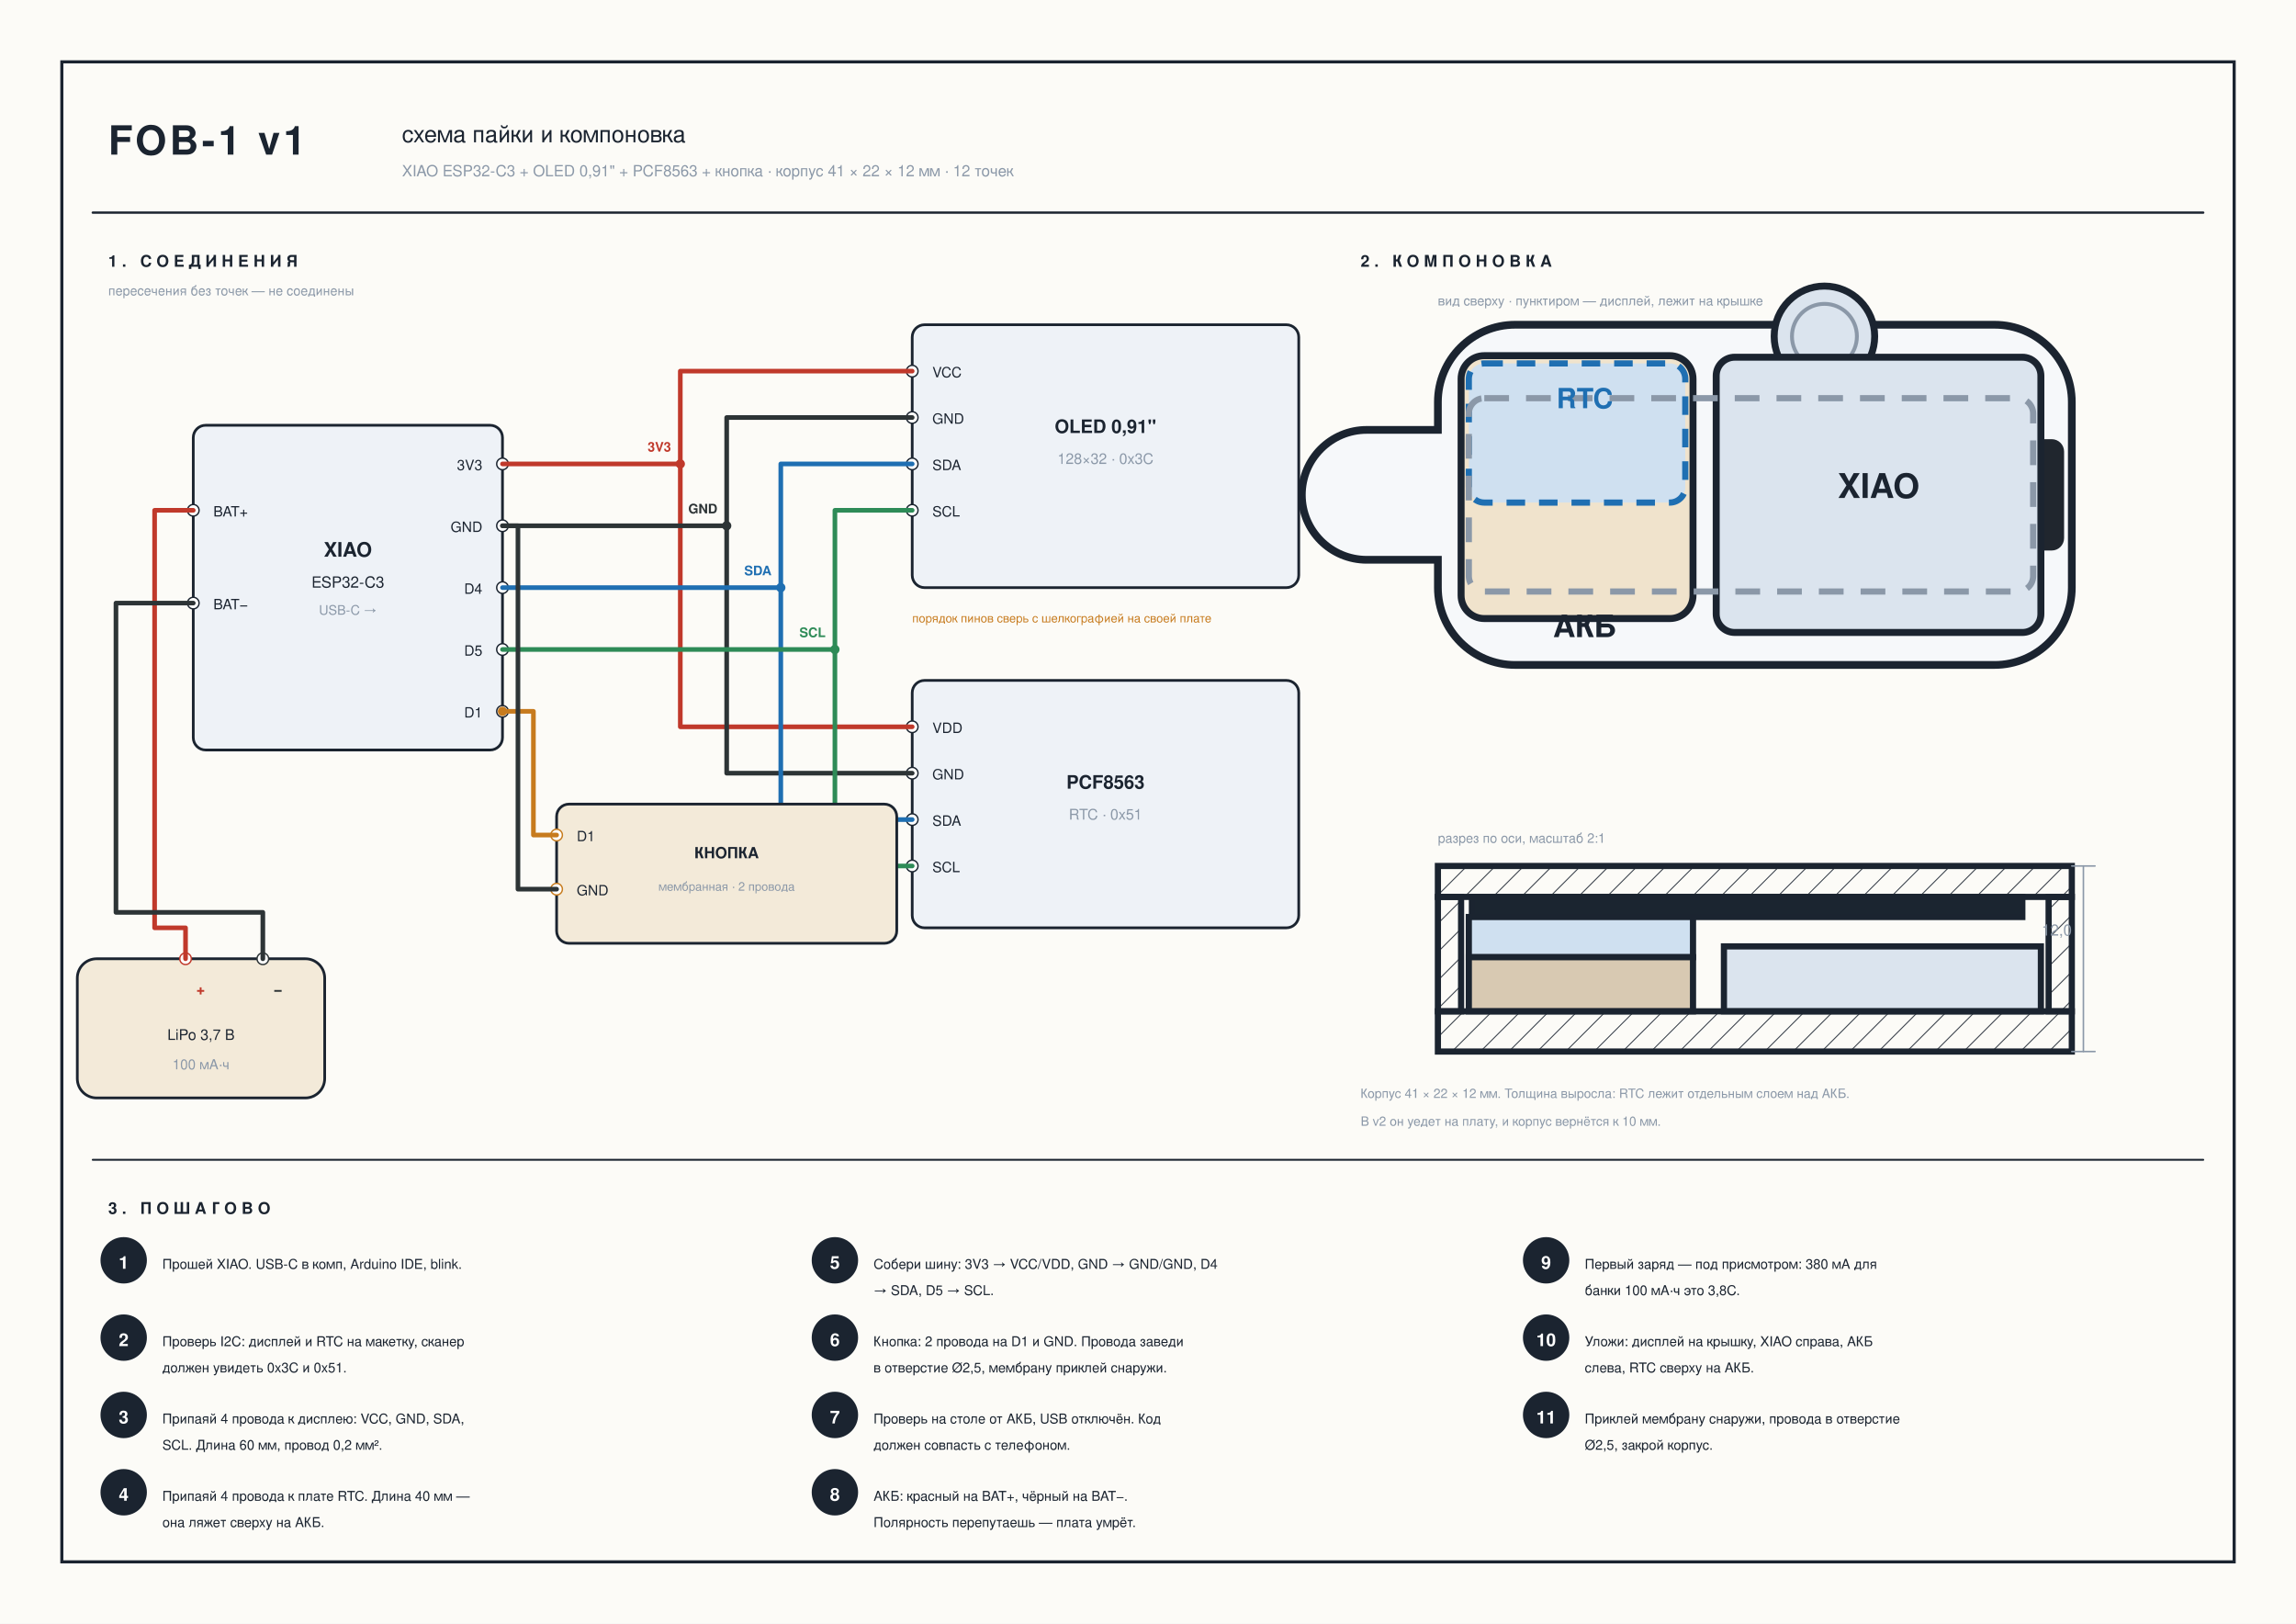
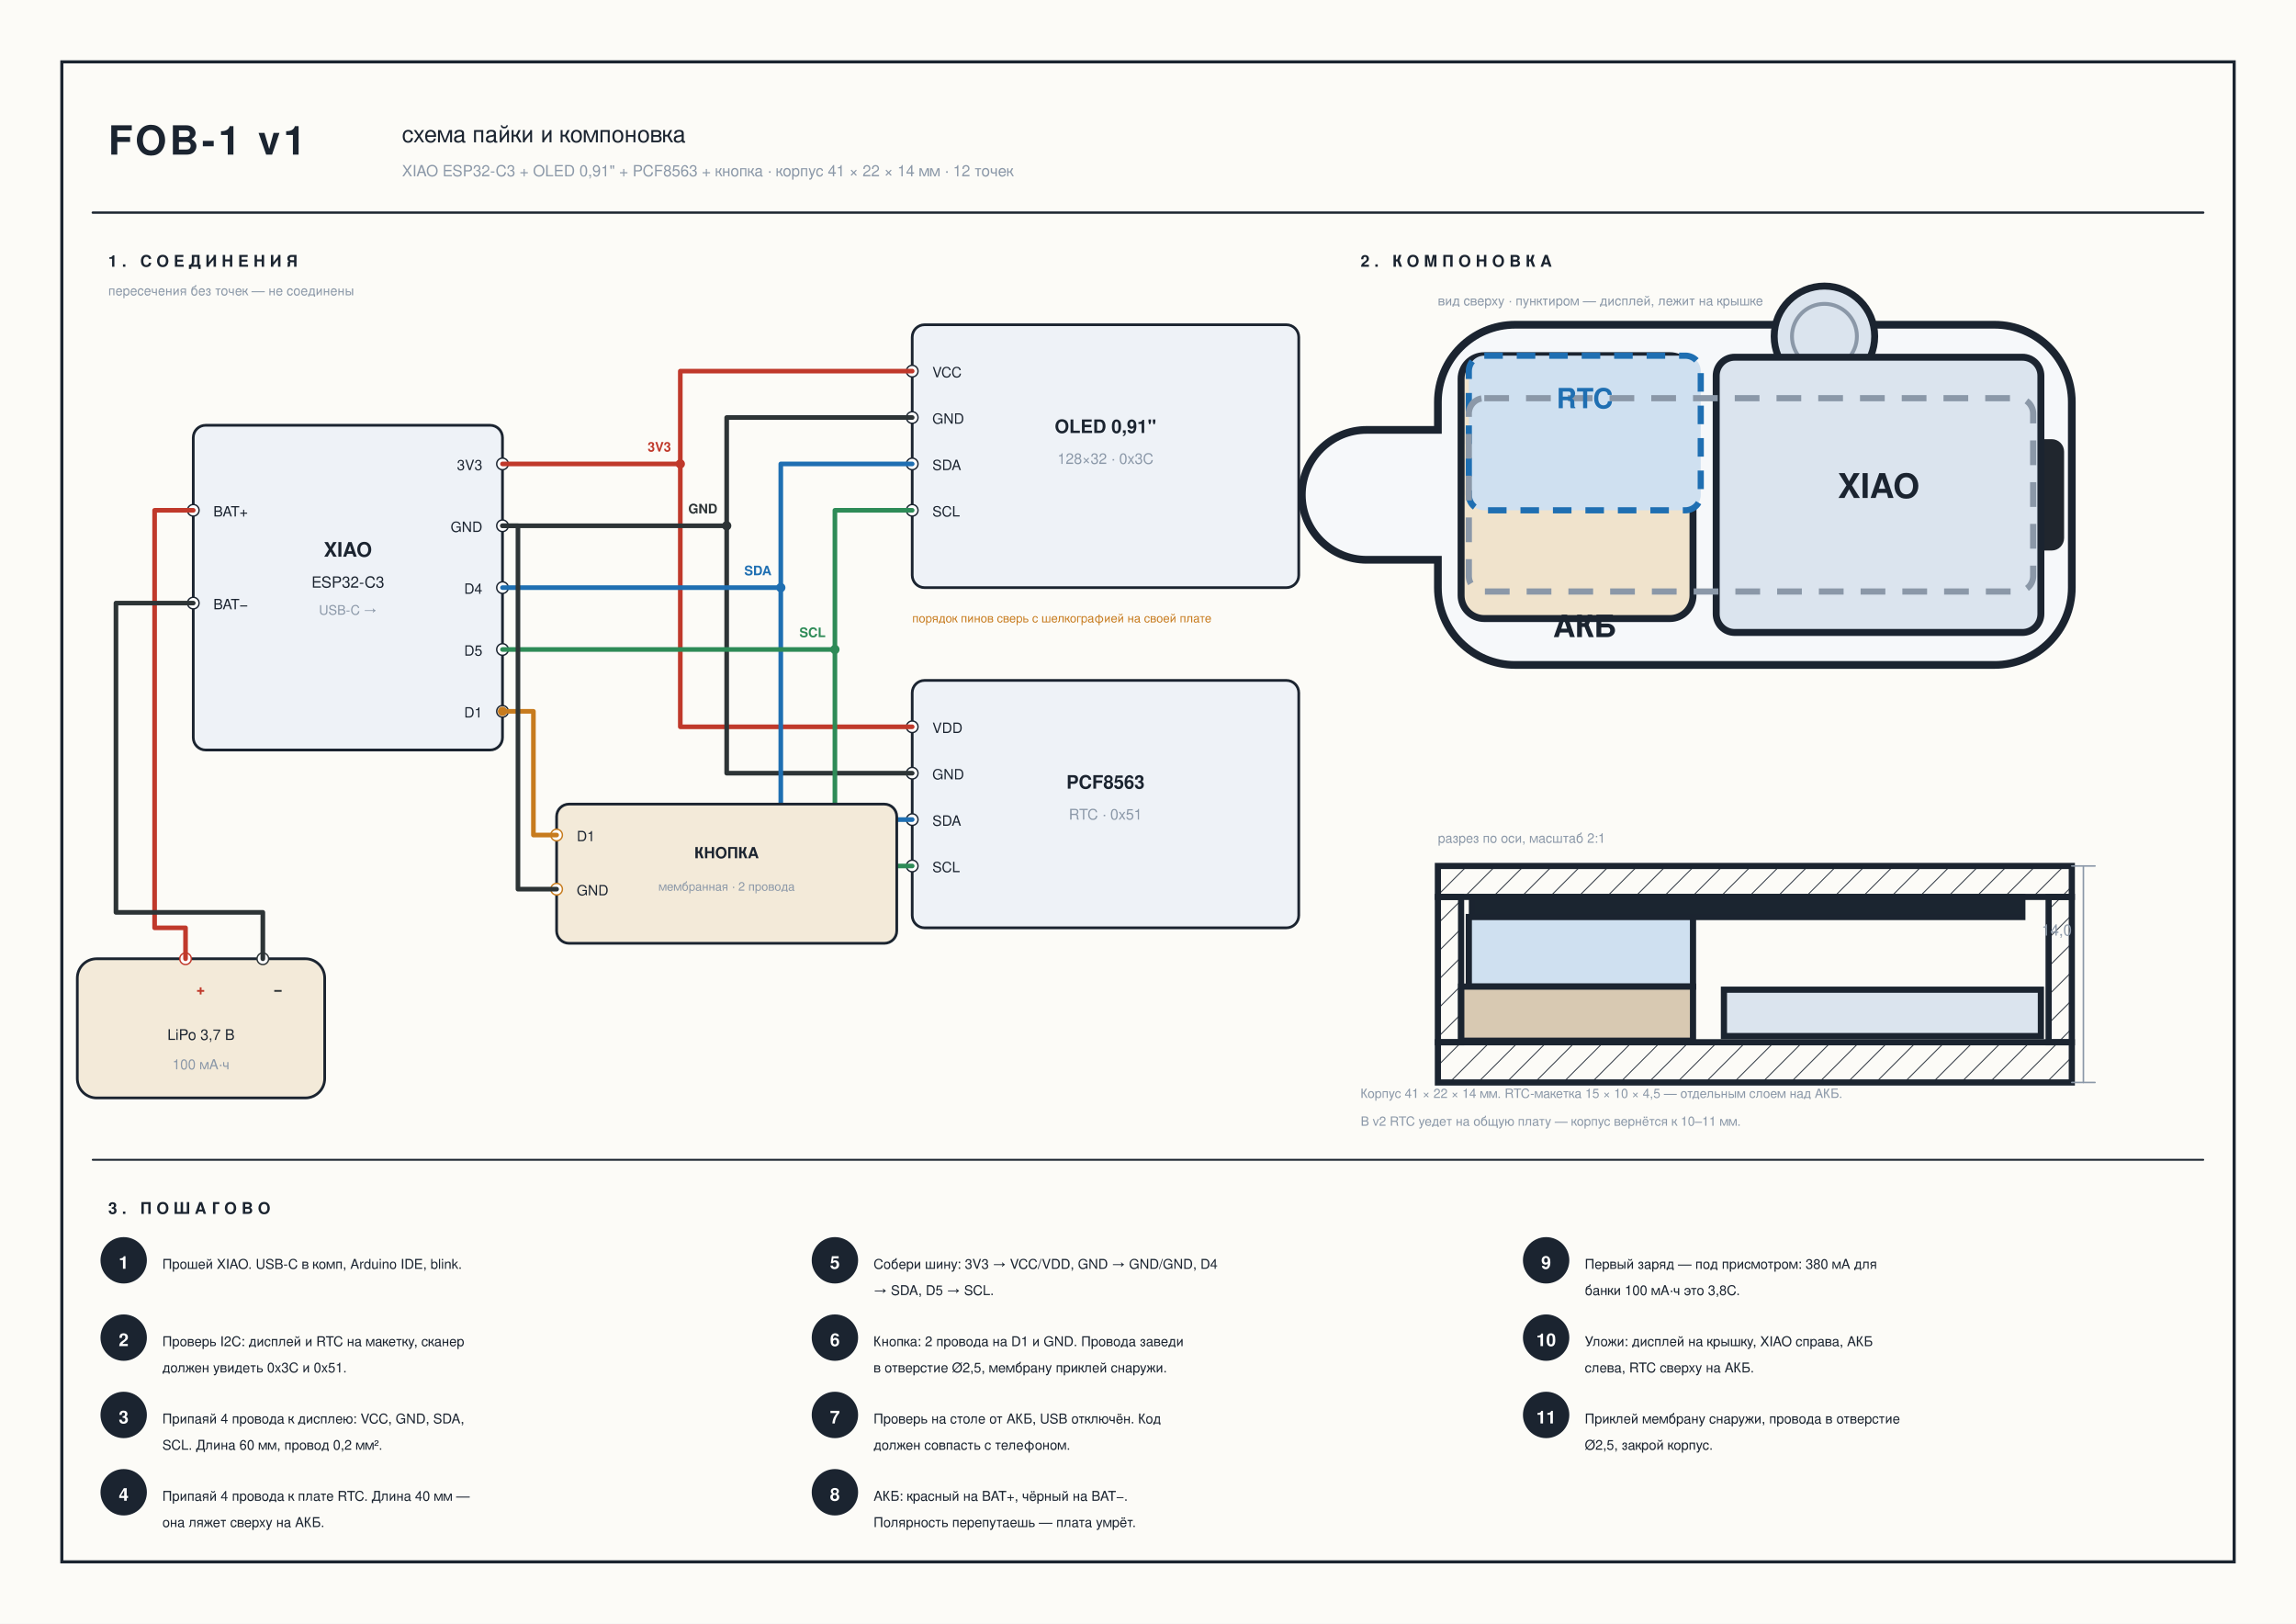
<svg xmlns="http://www.w3.org/2000/svg" width="297mm" height="210mm" viewBox="0 0 297 210">
  <defs>
    <pattern id="h" width="1.3" height="1.3" patternUnits="userSpaceOnUse" patternTransform="rotate(45)">
      <line x1="0" y1="0" x2="0" y2="1.3" stroke="#1b2430" stroke-width="0.1" />
    </pattern>
  </defs>
  <rect width="297" height="210" fill="#fcfbf7" />
  <rect x="8" y="8" width="281" height="194" fill="none" stroke="#1b2430" stroke-width="0.4" />
  <text x="14" y="20" font-family="Helvetica" font-size="5.2" fill="#1b2430" text-anchor="start" font-weight="bold" letter-spacing="0.4">FOB-1 v1</text>
  <text x="52" y="18.4" font-family="Helvetica" font-size="3" fill="#1b2430" text-anchor="start" font-weight="normal">схема пайки и компоновка</text>
-   <text x="52" y="22.8" font-family="Helvetica" font-size="2" fill="#8b98a8" text-anchor="start" font-weight="normal">XIAO ESP32-C3 + OLED 0,91" + PCF8563 + кнопка · корпус 41 × 22 × 12 мм · 12 точек</text>
+   <text x="52" y="22.8" font-family="Helvetica" font-size="2" fill="#8b98a8" text-anchor="start" font-weight="normal">XIAO ESP32-C3 + OLED 0,91" + PCF8563 + кнопка · корпус 41 × 22 × 14 мм · 12 точек</text>
  <line x1="12" y1="27.5" x2="285" y2="27.5" stroke="#1b2430" stroke-width="0.3" stroke-linecap="round" />
  <text x="14" y="34.5" font-family="Helvetica" font-size="2.1" fill="#1b2430" text-anchor="start" font-weight="bold" letter-spacing="0.6">1. СОЕДИНЕНИЯ</text>
  <text x="14" y="38.2" font-family="Helvetica" font-size="1.7" fill="#8b98a8" text-anchor="start" font-weight="normal">пересечения без точек — не соединены</text>
  <path d="M 26.6,55 H 63.4 A 1.6,1.6 0 0 1 65,56.6 V 95.4 A 1.6,1.6 0 0 1 63.4,97 H 26.6 A 1.6,1.6 0 0 1 25,95.4 V 56.6 A 1.6,1.6 0 0 1 26.6,55 Z" fill="#eef2f7" stroke="#1b2430" stroke-width="0.35" />
  <text x="45" y="72" font-family="Helvetica" font-size="2.6" fill="#1b2430" text-anchor="middle" font-weight="bold">XIAO</text>
  <text x="45" y="76" font-family="Helvetica" font-size="2" fill="#1b2430" text-anchor="middle" font-weight="normal">ESP32-C3</text>
  <text x="45" y="79.5" font-family="Helvetica" font-size="1.7" fill="#8b98a8" text-anchor="middle" font-weight="normal">USB-C →</text>
  <circle cx="65" cy="60" r="0.75" fill="#ffffff" stroke="#1b2430" stroke-width="0.18" />
  <text x="62.4" y="60.8" font-family="Helvetica" font-size="1.85" fill="#1b2430" text-anchor="end" font-weight="normal">3V3</text>
  <circle cx="65" cy="68" r="0.75" fill="#ffffff" stroke="#1b2430" stroke-width="0.18" />
  <text x="62.4" y="68.8" font-family="Helvetica" font-size="1.85" fill="#1b2430" text-anchor="end" font-weight="normal">GND</text>
  <circle cx="65" cy="76" r="0.75" fill="#ffffff" stroke="#1b2430" stroke-width="0.18" />
  <text x="62.4" y="76.8" font-family="Helvetica" font-size="1.85" fill="#1b2430" text-anchor="end" font-weight="normal">D4</text>
  <circle cx="65" cy="84" r="0.75" fill="#ffffff" stroke="#1b2430" stroke-width="0.18" />
  <text x="62.4" y="84.8" font-family="Helvetica" font-size="1.85" fill="#1b2430" text-anchor="end" font-weight="normal">D5</text>
  <circle cx="65" cy="92" r="0.75" fill="#ffffff" stroke="#1b2430" stroke-width="0.18" />
  <text x="62.4" y="92.8" font-family="Helvetica" font-size="1.85" fill="#1b2430" text-anchor="end" font-weight="normal">D1</text>
  <circle cx="25" cy="66" r="0.75" fill="#ffffff" stroke="#1b2430" stroke-width="0.18" />
  <text x="27.6" y="66.8" font-family="Helvetica" font-size="1.85" fill="#1b2430" text-anchor="start" font-weight="normal">BAT+</text>
  <circle cx="25" cy="78" r="0.75" fill="#ffffff" stroke="#1b2430" stroke-width="0.18" />
  <text x="27.6" y="78.8" font-family="Helvetica" font-size="1.85" fill="#1b2430" text-anchor="start" font-weight="normal">BAT−</text>
  <path d="M 119.6,42 H 166.4 A 1.6,1.6 0 0 1 168,43.6 V 74.4 A 1.6,1.6 0 0 1 166.4,76 H 119.6 A 1.6,1.6 0 0 1 118,74.4 V 43.6 A 1.6,1.6 0 0 1 119.6,42 Z" fill="#eef2f7" stroke="#1b2430" stroke-width="0.35" />
  <text x="143" y="56" font-family="Helvetica" font-size="2.4" fill="#1b2430" text-anchor="middle" font-weight="bold">OLED 0,91"</text>
  <text x="143" y="60" font-family="Helvetica" font-size="1.9" fill="#8b98a8" text-anchor="middle" font-weight="normal">128×32 · 0x3C</text>
  <circle cx="118" cy="48" r="0.75" fill="#ffffff" stroke="#1b2430" stroke-width="0.18" />
  <text x="120.6" y="48.8" font-family="Helvetica" font-size="1.85" fill="#1b2430" text-anchor="start" font-weight="normal">VCC</text>
  <circle cx="118" cy="54" r="0.75" fill="#ffffff" stroke="#1b2430" stroke-width="0.18" />
  <text x="120.6" y="54.8" font-family="Helvetica" font-size="1.85" fill="#1b2430" text-anchor="start" font-weight="normal">GND</text>
  <circle cx="118" cy="60" r="0.75" fill="#ffffff" stroke="#1b2430" stroke-width="0.18" />
  <text x="120.6" y="60.8" font-family="Helvetica" font-size="1.85" fill="#1b2430" text-anchor="start" font-weight="normal">SDA</text>
  <circle cx="118" cy="66" r="0.75" fill="#ffffff" stroke="#1b2430" stroke-width="0.18" />
  <text x="120.6" y="66.8" font-family="Helvetica" font-size="1.85" fill="#1b2430" text-anchor="start" font-weight="normal">SCL</text>
  <text x="118" y="80.5" font-family="Helvetica" font-size="1.55" fill="#c77b1e" text-anchor="start" font-weight="normal">порядок пинов сверь с шелкографией на своей плате</text>
  <path d="M 119.6,88 H 166.4 A 1.6,1.6 0 0 1 168,89.6 V 118.4 A 1.6,1.6 0 0 1 166.4,120 H 119.6 A 1.6,1.6 0 0 1 118,118.4 V 89.6 A 1.6,1.6 0 0 1 119.6,88 Z" fill="#eef2f7" stroke="#1b2430" stroke-width="0.35" />
  <text x="143" y="102" font-family="Helvetica" font-size="2.4" fill="#1b2430" text-anchor="middle" font-weight="bold">PCF8563</text>
  <text x="143" y="106" font-family="Helvetica" font-size="1.9" fill="#8b98a8" text-anchor="middle" font-weight="normal">RTC · 0x51</text>
  <circle cx="118" cy="94" r="0.75" fill="#ffffff" stroke="#1b2430" stroke-width="0.18" />
  <text x="120.6" y="94.8" font-family="Helvetica" font-size="1.85" fill="#1b2430" text-anchor="start" font-weight="normal">VDD</text>
  <circle cx="118" cy="100" r="0.75" fill="#ffffff" stroke="#1b2430" stroke-width="0.18" />
  <text x="120.6" y="100.8" font-family="Helvetica" font-size="1.85" fill="#1b2430" text-anchor="start" font-weight="normal">GND</text>
  <circle cx="118" cy="106" r="0.75" fill="#ffffff" stroke="#1b2430" stroke-width="0.18" />
  <text x="120.6" y="106.8" font-family="Helvetica" font-size="1.85" fill="#1b2430" text-anchor="start" font-weight="normal">SDA</text>
  <circle cx="118" cy="112" r="0.75" fill="#ffffff" stroke="#1b2430" stroke-width="0.18" />
  <text x="120.6" y="112.8" font-family="Helvetica" font-size="1.85" fill="#1b2430" text-anchor="start" font-weight="normal">SCL</text>
  <path d="M 12.5,124 H 39.5 A 2.5,2.5 0 0 1 42,126.5 V 139.5 A 2.5,2.5 0 0 1 39.5,142 H 12.5 A 2.5,2.5 0 0 1 10,139.5 V 126.5 A 2.5,2.5 0 0 1 12.5,124 Z" fill="#f3ead9" stroke="#1b2430" stroke-width="0.35" />
  <text x="26" y="134.5" font-family="Helvetica" font-size="1.9" fill="#1b2430" text-anchor="middle" font-weight="normal">LiPo 3,7 В</text>
  <text x="26" y="138.3" font-family="Helvetica" font-size="1.8" fill="#8b98a8" text-anchor="middle" font-weight="normal">100 мА·ч</text>
  <circle cx="24" cy="124" r="0.75" fill="#ffffff" stroke="#c0392b" stroke-width="0.18" />
  <circle cx="34" cy="124" r="0.75" fill="#ffffff" stroke="#2d3436" stroke-width="0.18" />
  <text x="25.4" y="128.6" font-family="Helvetica" font-size="1.9" fill="#c0392b" text-anchor="start" font-weight="bold">+</text>
  <text x="35.4" y="128.6" font-family="Helvetica" font-size="1.9" fill="#2d3436" text-anchor="start" font-weight="bold">−</text>
  <polyline points="65,60 88,60 88,48 118,48" fill="none" stroke="#c0392b" stroke-width="0.6" stroke-linecap="round" stroke-linejoin="round" />
  <polyline points="88,60 88,94 118,94" fill="none" stroke="#c0392b" stroke-width="0.6" stroke-linecap="round" stroke-linejoin="round" />
  <circle cx="88" cy="60" r="0.6" fill="#c0392b" />
  <text x="86.8" y="58.4" font-family="Helvetica" font-size="1.7" fill="#c0392b" text-anchor="end" font-weight="bold">3V3</text>
  <polyline points="65,68 94,68 94,54 118,54" fill="none" stroke="#2d3436" stroke-width="0.6" stroke-linecap="round" stroke-linejoin="round" />
  <polyline points="94,68 94,100 118,100" fill="none" stroke="#2d3436" stroke-width="0.6" stroke-linecap="round" stroke-linejoin="round" />
  <circle cx="94" cy="68" r="0.6" fill="#2d3436" />
  <text x="92.8" y="66.4" font-family="Helvetica" font-size="1.7" fill="#2d3436" text-anchor="end" font-weight="bold">GND</text>
  <polyline points="65,76 101,76 101,60 118,60" fill="none" stroke="#1f6fb2" stroke-width="0.6" stroke-linecap="round" stroke-linejoin="round" />
  <polyline points="101,76 101,106 118,106" fill="none" stroke="#1f6fb2" stroke-width="0.6" stroke-linecap="round" stroke-linejoin="round" />
  <circle cx="101" cy="76" r="0.6" fill="#1f6fb2" />
  <text x="99.8" y="74.4" font-family="Helvetica" font-size="1.7" fill="#1f6fb2" text-anchor="end" font-weight="bold">SDA</text>
  <polyline points="65,84 108,84 108,66 118,66" fill="none" stroke="#2e8b57" stroke-width="0.6" stroke-linecap="round" stroke-linejoin="round" />
  <polyline points="108,84 108,112 118,112" fill="none" stroke="#2e8b57" stroke-width="0.6" stroke-linecap="round" stroke-linejoin="round" />
  <circle cx="108" cy="84" r="0.6" fill="#2e8b57" />
  <text x="106.8" y="82.4" font-family="Helvetica" font-size="1.7" fill="#2e8b57" text-anchor="end" font-weight="bold">SCL</text>
  <polyline points="25,66 20,66 20,120 24,120 24,124" fill="none" stroke="#c0392b" stroke-width="0.6" stroke-linecap="round" stroke-linejoin="round" />
  <polyline points="25,78 15,78 15,118 34,118 34,124" fill="none" stroke="#2d3436" stroke-width="0.6" stroke-linecap="round" stroke-linejoin="round" />
  <path d="M 73.6,104 H 114.4 A 1.6,1.6 0 0 1 116,105.6 V 120.4 A 1.6,1.6 0 0 1 114.4,122 H 73.6 A 1.6,1.6 0 0 1 72,120.4 V 105.6 A 1.6,1.6 0 0 1 73.6,104 Z" fill="#f3ead9" stroke="#1b2430" stroke-width="0.35" />
  <text x="94" y="111" font-family="Helvetica" font-size="2" fill="#1b2430" text-anchor="middle" font-weight="bold">КНОПКА</text>
  <text x="94" y="115.2" font-family="Helvetica" font-size="1.55" fill="#8b98a8" text-anchor="middle" font-weight="normal">мембранная · 2 провода</text>
  <circle cx="72" cy="108" r="0.75" fill="#ffffff" stroke="#c77b1e" stroke-width="0.18" />
  <text x="74.6" y="108.8" font-family="Helvetica" font-size="1.85" fill="#1b2430" text-anchor="start" font-weight="normal">D1</text>
  <circle cx="72" cy="115" r="0.75" fill="#ffffff" stroke="#c77b1e" stroke-width="0.18" />
  <text x="74.6" y="115.8" font-family="Helvetica" font-size="1.85" fill="#1b2430" text-anchor="start" font-weight="normal">GND</text>
  <polyline points="65,92 69,92 69,108 72,108" fill="none" stroke="#c77b1e" stroke-width="0.6" stroke-linecap="round" stroke-linejoin="round" />
  <polyline points="65,68 67,68 67,115 72,115" fill="none" stroke="#2d3436" stroke-width="0.6" stroke-linecap="round" stroke-linejoin="round" />
  <circle cx="65" cy="92" r="0.6" fill="#c77b1e" />
  <text x="176" y="34.5" font-family="Helvetica" font-size="2.1" fill="#1b2430" text-anchor="start" font-weight="bold" letter-spacing="0.6">2. КОМПОНОВКА</text>
  <g transform="translate(186,42) scale(2)">
    <path d="M 5,0 L 36,0 A 5,5 0 0 1 41,5 L 41,17 A 5,5 0 0 1 36,22 L 5,22 A 5,5 0 0 1 0,17 L 0,15.2 L -4.6,15.2 A 4.2,4.2 0 0 1 -4.6,6.8 L 0,6.8 L 0,5 A 5,5 0 0 1 5,0 Z" fill="#f6f8fa" stroke="#1b2430" stroke-width="0.5" />
    <rect x="38.4" y="7.4" width="2.1" height="7.2" rx="0.8" fill="#20262e" />
    <g transform="translate(0,0)">
      <circle cx="25" cy="0.75" r="3.25" fill="#dbe4ee" stroke="#1b2430" stroke-width="0.45" />
      <circle cx="25" cy="0.75" r="2.1" fill="none" stroke="#8b98a8" stroke-width="0.25" />
      <rect x="18" y="2.1" width="21" height="17.8" rx="1.2" fill="#dbe4ee" stroke="#1b2430" stroke-width="0.45" />
      <rect x="1.5" y="2" width="15" height="17" rx="1.5" fill="#f0e3cc" stroke="#1b2430" stroke-width="0.45" />
-       <rect x="2" y="2.5" width="14" height="9" rx="1" fill="#cfe0f0" stroke="#1f6fb2" stroke-width="0.4" stroke-dasharray="1.2 0.9" />
+       <rect x="2" y="2" width="15" height="10" rx="1" fill="#cfe0f0" stroke="#1f6fb2" stroke-width="0.4" stroke-dasharray="1.2 0.9" />
      <rect x="2" y="4.75" width="36.5" height="12.5" rx="1" fill="none" stroke="#8b98a8" stroke-width="0.4" stroke-dasharray="1.6 1.1" />
    </g>
    <text x="28.5" y="11.2" font-family="Helvetica" font-size="2.2" fill="#1b2430" text-anchor="middle" font-weight="bold">XIAO</text>
    <text x="9.5" y="20.2" font-family="Helvetica" font-size="2" fill="#1b2430" text-anchor="middle" font-weight="bold">АКБ</text>
    <text x="9.5" y="5.4" font-family="Helvetica" font-size="1.8" fill="#1f6fb2" text-anchor="middle" font-weight="bold">RTC</text>
  </g>
  <text x="186" y="39.5" font-family="Helvetica" font-size="1.7" fill="#8b98a8" text-anchor="start" font-weight="normal">вид сверху · пунктиром — дисплей, лежит на крышке</text>
  <g transform="translate(186,112) scale(2)">
    <rect x="0" y="0" width="41" height="2" fill="url(#h)" stroke="#1b2430" stroke-width="0.4" />
    <rect x="2.2" y="2" width="35.6" height="1.3" fill="#1b2530" stroke="#1b2430" stroke-width="0.4" />
-     <rect x="2" y="3.3" width="14.5" height="2.6" fill="#cfe0f0" stroke="#1b2430" stroke-width="0.4" />
-     <rect x="2" y="5.9" width="14.5" height="3.5" fill="#d8c9b2" stroke="#1b2430" stroke-width="0.4" />
-     <rect x="18.5" y="5.2" width="20.5" height="4.2" fill="#dbe4ee" stroke="#1b2430" stroke-width="0.4" />
-     <rect x="0" y="2" width="1.5" height="7.4" fill="url(#h)" stroke="#1b2430" stroke-width="0.4" />
-     <rect x="39.5" y="2" width="1.5" height="7.4" fill="url(#h)" stroke="#1b2430" stroke-width="0.4" />
-     <rect x="0" y="9.4" width="41" height="2.6" fill="url(#h)" stroke="#1b2430" stroke-width="0.4" />
+     <rect x="2" y="3.3" width="14.5" height="4.5" fill="#cfe0f0" stroke="#1b2430" stroke-width="0.4" />
+     <rect x="1.5" y="7.8" width="15" height="3.5" fill="#d8c9b2" stroke="#1b2430" stroke-width="0.4" />
+     <rect x="18.5" y="8" width="20.5" height="3" fill="#dbe4ee" stroke="#1b2430" stroke-width="0.4" />
+     <rect x="0" y="2" width="1.5" height="9.4" fill="url(#h)" stroke="#1b2430" stroke-width="0.4" />
+     <rect x="39.5" y="2" width="1.5" height="9.4" fill="url(#h)" stroke="#1b2430" stroke-width="0.4" />
+     <rect x="0" y="11.4" width="41" height="2.6" fill="url(#h)" stroke="#1b2430" stroke-width="0.4" />
  </g>
  <text x="186" y="109" font-family="Helvetica" font-size="1.7" fill="#8b98a8" text-anchor="start" font-weight="normal">разрез по оси, масштаб 2:1</text>
-   <text x="176" y="142" font-family="Helvetica" font-size="1.65" fill="#8b98a8" text-anchor="start" font-weight="normal">Корпус 41 × 22 × 12 мм. Толщина выросла: RTC лежит отдельным слоем над АКБ.</text>
-   <text x="176" y="145.6" font-family="Helvetica" font-size="1.65" fill="#8b98a8" text-anchor="start" font-weight="normal">В v2 он уедет на плату, и корпус вернётся к 10 мм.</text>
-   <text x="268" y="121" font-family="Helvetica" font-size="2" fill="#8b98a8" text-anchor="end" font-weight="normal">12,0</text>
-   <line x1="269.5" y1="112" x2="269.5" y2="136" stroke="#8b98a8" stroke-width="0.2" stroke-linecap="round" />
+   <text x="176" y="142" font-family="Helvetica" font-size="1.65" fill="#8b98a8" text-anchor="start" font-weight="normal">Корпус 41 × 22 × 14 мм. RTC-макетка 15 × 10 × 4,5 — отдельным слоем над АКБ.</text>
+   <text x="176" y="145.6" font-family="Helvetica" font-size="1.65" fill="#8b98a8" text-anchor="start" font-weight="normal">В v2 RTC уедет на общую плату — корпус вернётся к 10–11 мм.</text>
+   <text x="268" y="121" font-family="Helvetica" font-size="2" fill="#8b98a8" text-anchor="end" font-weight="normal">14,0</text>
+   <line x1="269.5" y1="112" x2="269.5" y2="140" stroke="#8b98a8" stroke-width="0.2" stroke-linecap="round" />
  <line x1="268" y1="112" x2="271" y2="112" stroke="#8b98a8" stroke-width="0.2" stroke-linecap="round" />
-   <line x1="268" y1="136" x2="271" y2="136" stroke="#8b98a8" stroke-width="0.2" stroke-linecap="round" />
+   <line x1="268" y1="140" x2="271" y2="140" stroke="#8b98a8" stroke-width="0.2" stroke-linecap="round" />
  <line x1="12" y1="150" x2="285" y2="150" stroke="#1b2430" stroke-width="0.25" stroke-linecap="round" />
  <text x="14" y="157" font-family="Helvetica" font-size="2.1" fill="#1b2430" text-anchor="start" font-weight="bold" letter-spacing="0.6">3. ПОШАГОВО</text>
  <circle cx="16" cy="163" r="3.0" fill="#1b2430" />
  <text x="16" y="164.1" font-family="Helvetica" font-size="2.3" fill="#ffffff" text-anchor="middle" font-weight="bold">1</text>
  <text x="21" y="164.1" font-family="Helvetica" font-size="1.75" fill="#1b2430" text-anchor="start" font-weight="normal">Прошей XIAO. USB-C в комп, Arduino IDE, blink.</text>
  <circle cx="16" cy="173" r="3.0" fill="#1b2430" />
  <text x="16" y="174.1" font-family="Helvetica" font-size="2.3" fill="#ffffff" text-anchor="middle" font-weight="bold">2</text>
  <text x="21" y="174.1" font-family="Helvetica" font-size="1.75" fill="#1b2430" text-anchor="start" font-weight="normal">Проверь I2C: дисплей и RTC на макетку, сканер</text>
  <text x="21" y="177.5" font-family="Helvetica" font-size="1.75" fill="#1b2430" text-anchor="start" font-weight="normal">должен увидеть 0x3C и 0x51.</text>
  <circle cx="16" cy="183" r="3.0" fill="#1b2430" />
  <text x="16" y="184.1" font-family="Helvetica" font-size="2.3" fill="#ffffff" text-anchor="middle" font-weight="bold">3</text>
  <text x="21" y="184.1" font-family="Helvetica" font-size="1.75" fill="#1b2430" text-anchor="start" font-weight="normal">Припаяй 4 провода к дисплею: VCC, GND, SDA,</text>
  <text x="21" y="187.5" font-family="Helvetica" font-size="1.75" fill="#1b2430" text-anchor="start" font-weight="normal">SCL. Длина 60 мм, провод 0,2 мм².</text>
  <circle cx="16" cy="193" r="3.0" fill="#1b2430" />
  <text x="16" y="194.1" font-family="Helvetica" font-size="2.3" fill="#ffffff" text-anchor="middle" font-weight="bold">4</text>
  <text x="21" y="194.1" font-family="Helvetica" font-size="1.75" fill="#1b2430" text-anchor="start" font-weight="normal">Припаяй 4 провода к плате RTC. Длина 40 мм —</text>
  <text x="21" y="197.5" font-family="Helvetica" font-size="1.75" fill="#1b2430" text-anchor="start" font-weight="normal">она ляжет сверху на АКБ.</text>
  <circle cx="108" cy="163" r="3.0" fill="#1b2430" />
  <text x="108" y="164.1" font-family="Helvetica" font-size="2.3" fill="#ffffff" text-anchor="middle" font-weight="bold">5</text>
  <text x="113" y="164.1" font-family="Helvetica" font-size="1.75" fill="#1b2430" text-anchor="start" font-weight="normal">Собери шину: 3V3 → VCC/VDD, GND → GND/GND, D4</text>
  <text x="113" y="167.5" font-family="Helvetica" font-size="1.75" fill="#1b2430" text-anchor="start" font-weight="normal">→ SDA, D5 → SCL.</text>
  <circle cx="108" cy="173" r="3.0" fill="#1b2430" />
  <text x="108" y="174.1" font-family="Helvetica" font-size="2.3" fill="#ffffff" text-anchor="middle" font-weight="bold">6</text>
  <text x="113" y="174.1" font-family="Helvetica" font-size="1.75" fill="#1b2430" text-anchor="start" font-weight="normal">Кнопка: 2 провода на D1 и GND. Провода заведи</text>
  <text x="113" y="177.5" font-family="Helvetica" font-size="1.75" fill="#1b2430" text-anchor="start" font-weight="normal">в отверстие Ø2,5, мембрану приклей снаружи.</text>
  <circle cx="108" cy="183" r="3.0" fill="#1b2430" />
  <text x="108" y="184.1" font-family="Helvetica" font-size="2.3" fill="#ffffff" text-anchor="middle" font-weight="bold">7</text>
  <text x="113" y="184.1" font-family="Helvetica" font-size="1.75" fill="#1b2430" text-anchor="start" font-weight="normal">Проверь на столе от АКБ, USB отключён. Код</text>
  <text x="113" y="187.5" font-family="Helvetica" font-size="1.75" fill="#1b2430" text-anchor="start" font-weight="normal">должен совпасть с телефоном.</text>
  <circle cx="108" cy="193" r="3.0" fill="#1b2430" />
  <text x="108" y="194.1" font-family="Helvetica" font-size="2.3" fill="#ffffff" text-anchor="middle" font-weight="bold">8</text>
  <text x="113" y="194.1" font-family="Helvetica" font-size="1.75" fill="#1b2430" text-anchor="start" font-weight="normal">АКБ: красный на BAT+, чёрный на BAT−.</text>
  <text x="113" y="197.5" font-family="Helvetica" font-size="1.75" fill="#1b2430" text-anchor="start" font-weight="normal">Полярность перепутаешь — плата умрёт.</text>
  <circle cx="200" cy="163" r="3.0" fill="#1b2430" />
  <text x="200" y="164.1" font-family="Helvetica" font-size="2.3" fill="#ffffff" text-anchor="middle" font-weight="bold">9</text>
  <text x="205" y="164.1" font-family="Helvetica" font-size="1.75" fill="#1b2430" text-anchor="start" font-weight="normal">Первый заряд — под присмотром: 380 мА для</text>
  <text x="205" y="167.5" font-family="Helvetica" font-size="1.75" fill="#1b2430" text-anchor="start" font-weight="normal">банки 100 мА·ч это 3,8C.</text>
  <circle cx="200" cy="173" r="3.0" fill="#1b2430" />
  <text x="200" y="174.1" font-family="Helvetica" font-size="2.3" fill="#ffffff" text-anchor="middle" font-weight="bold">10</text>
  <text x="205" y="174.1" font-family="Helvetica" font-size="1.75" fill="#1b2430" text-anchor="start" font-weight="normal">Уложи: дисплей на крышку, XIAO справа, АКБ</text>
  <text x="205" y="177.5" font-family="Helvetica" font-size="1.75" fill="#1b2430" text-anchor="start" font-weight="normal">слева, RTC сверху на АКБ.</text>
  <circle cx="200" cy="183" r="3.0" fill="#1b2430" />
  <text x="200" y="184.1" font-family="Helvetica" font-size="2.3" fill="#ffffff" text-anchor="middle" font-weight="bold">11</text>
  <text x="205" y="184.1" font-family="Helvetica" font-size="1.75" fill="#1b2430" text-anchor="start" font-weight="normal">Приклей мембрану снаружи, провода в отверстие</text>
  <text x="205" y="187.5" font-family="Helvetica" font-size="1.75" fill="#1b2430" text-anchor="start" font-weight="normal">Ø2,5, закрой корпус.</text>
</svg>
